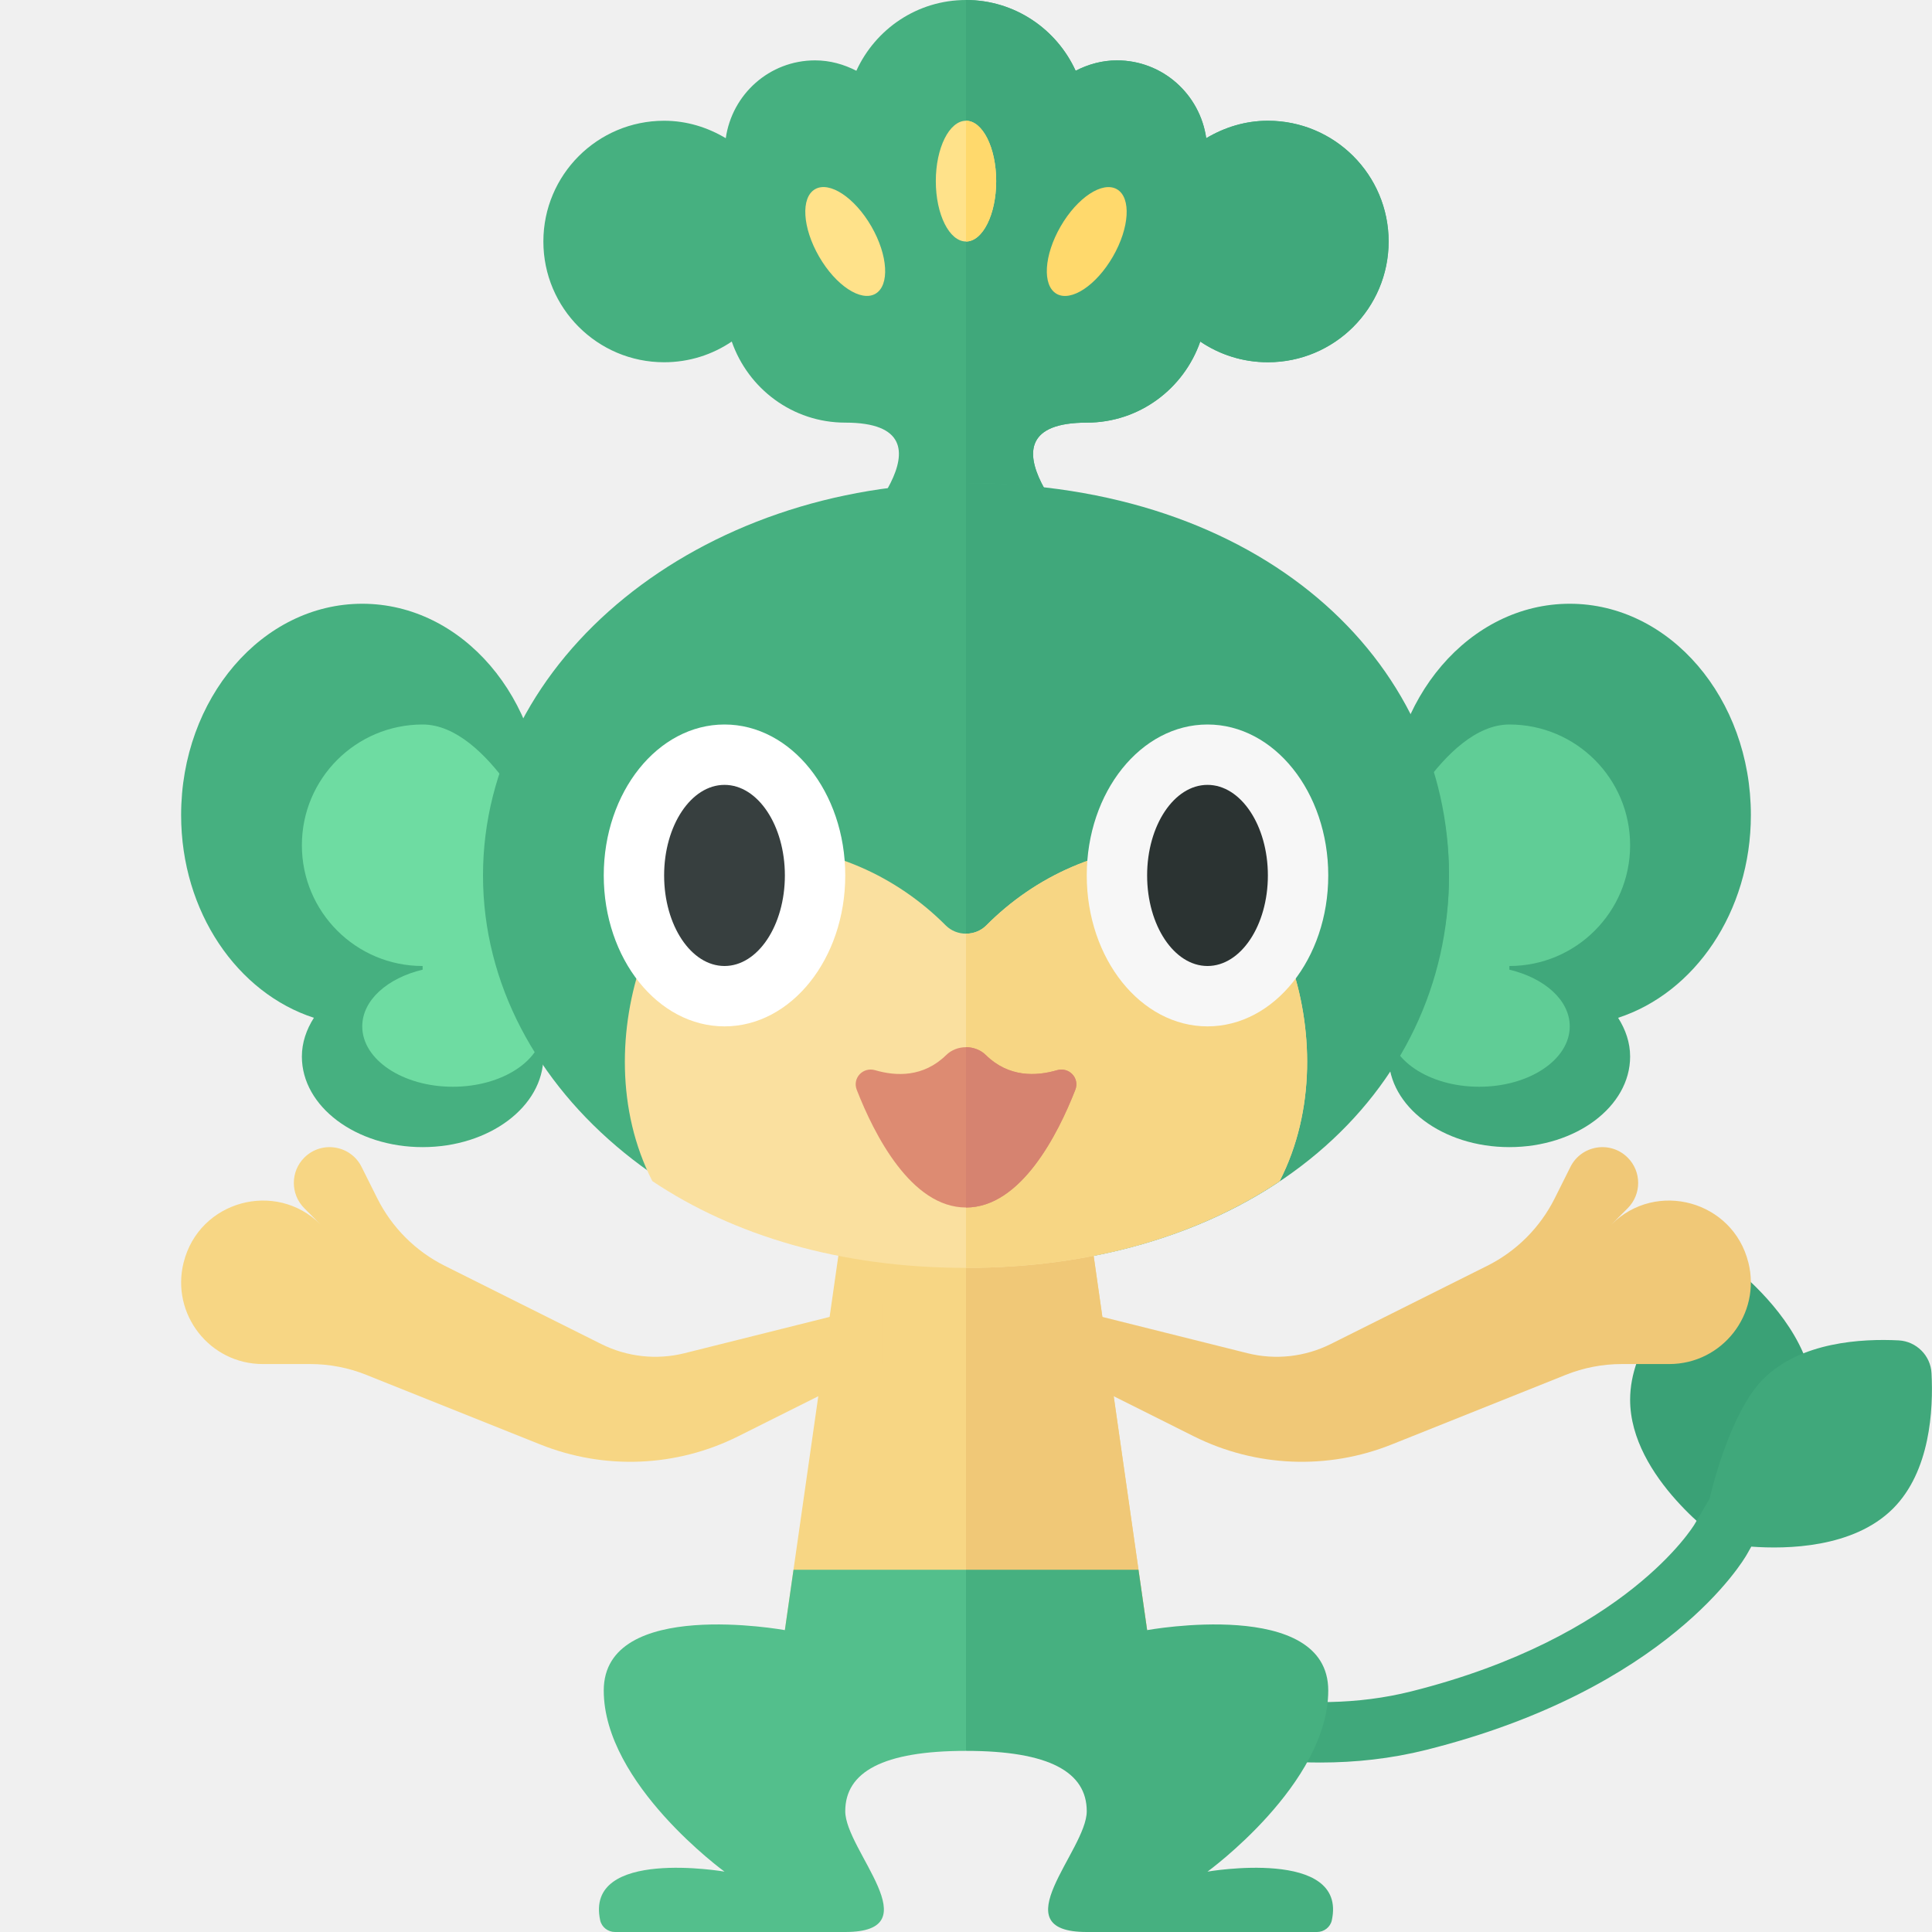
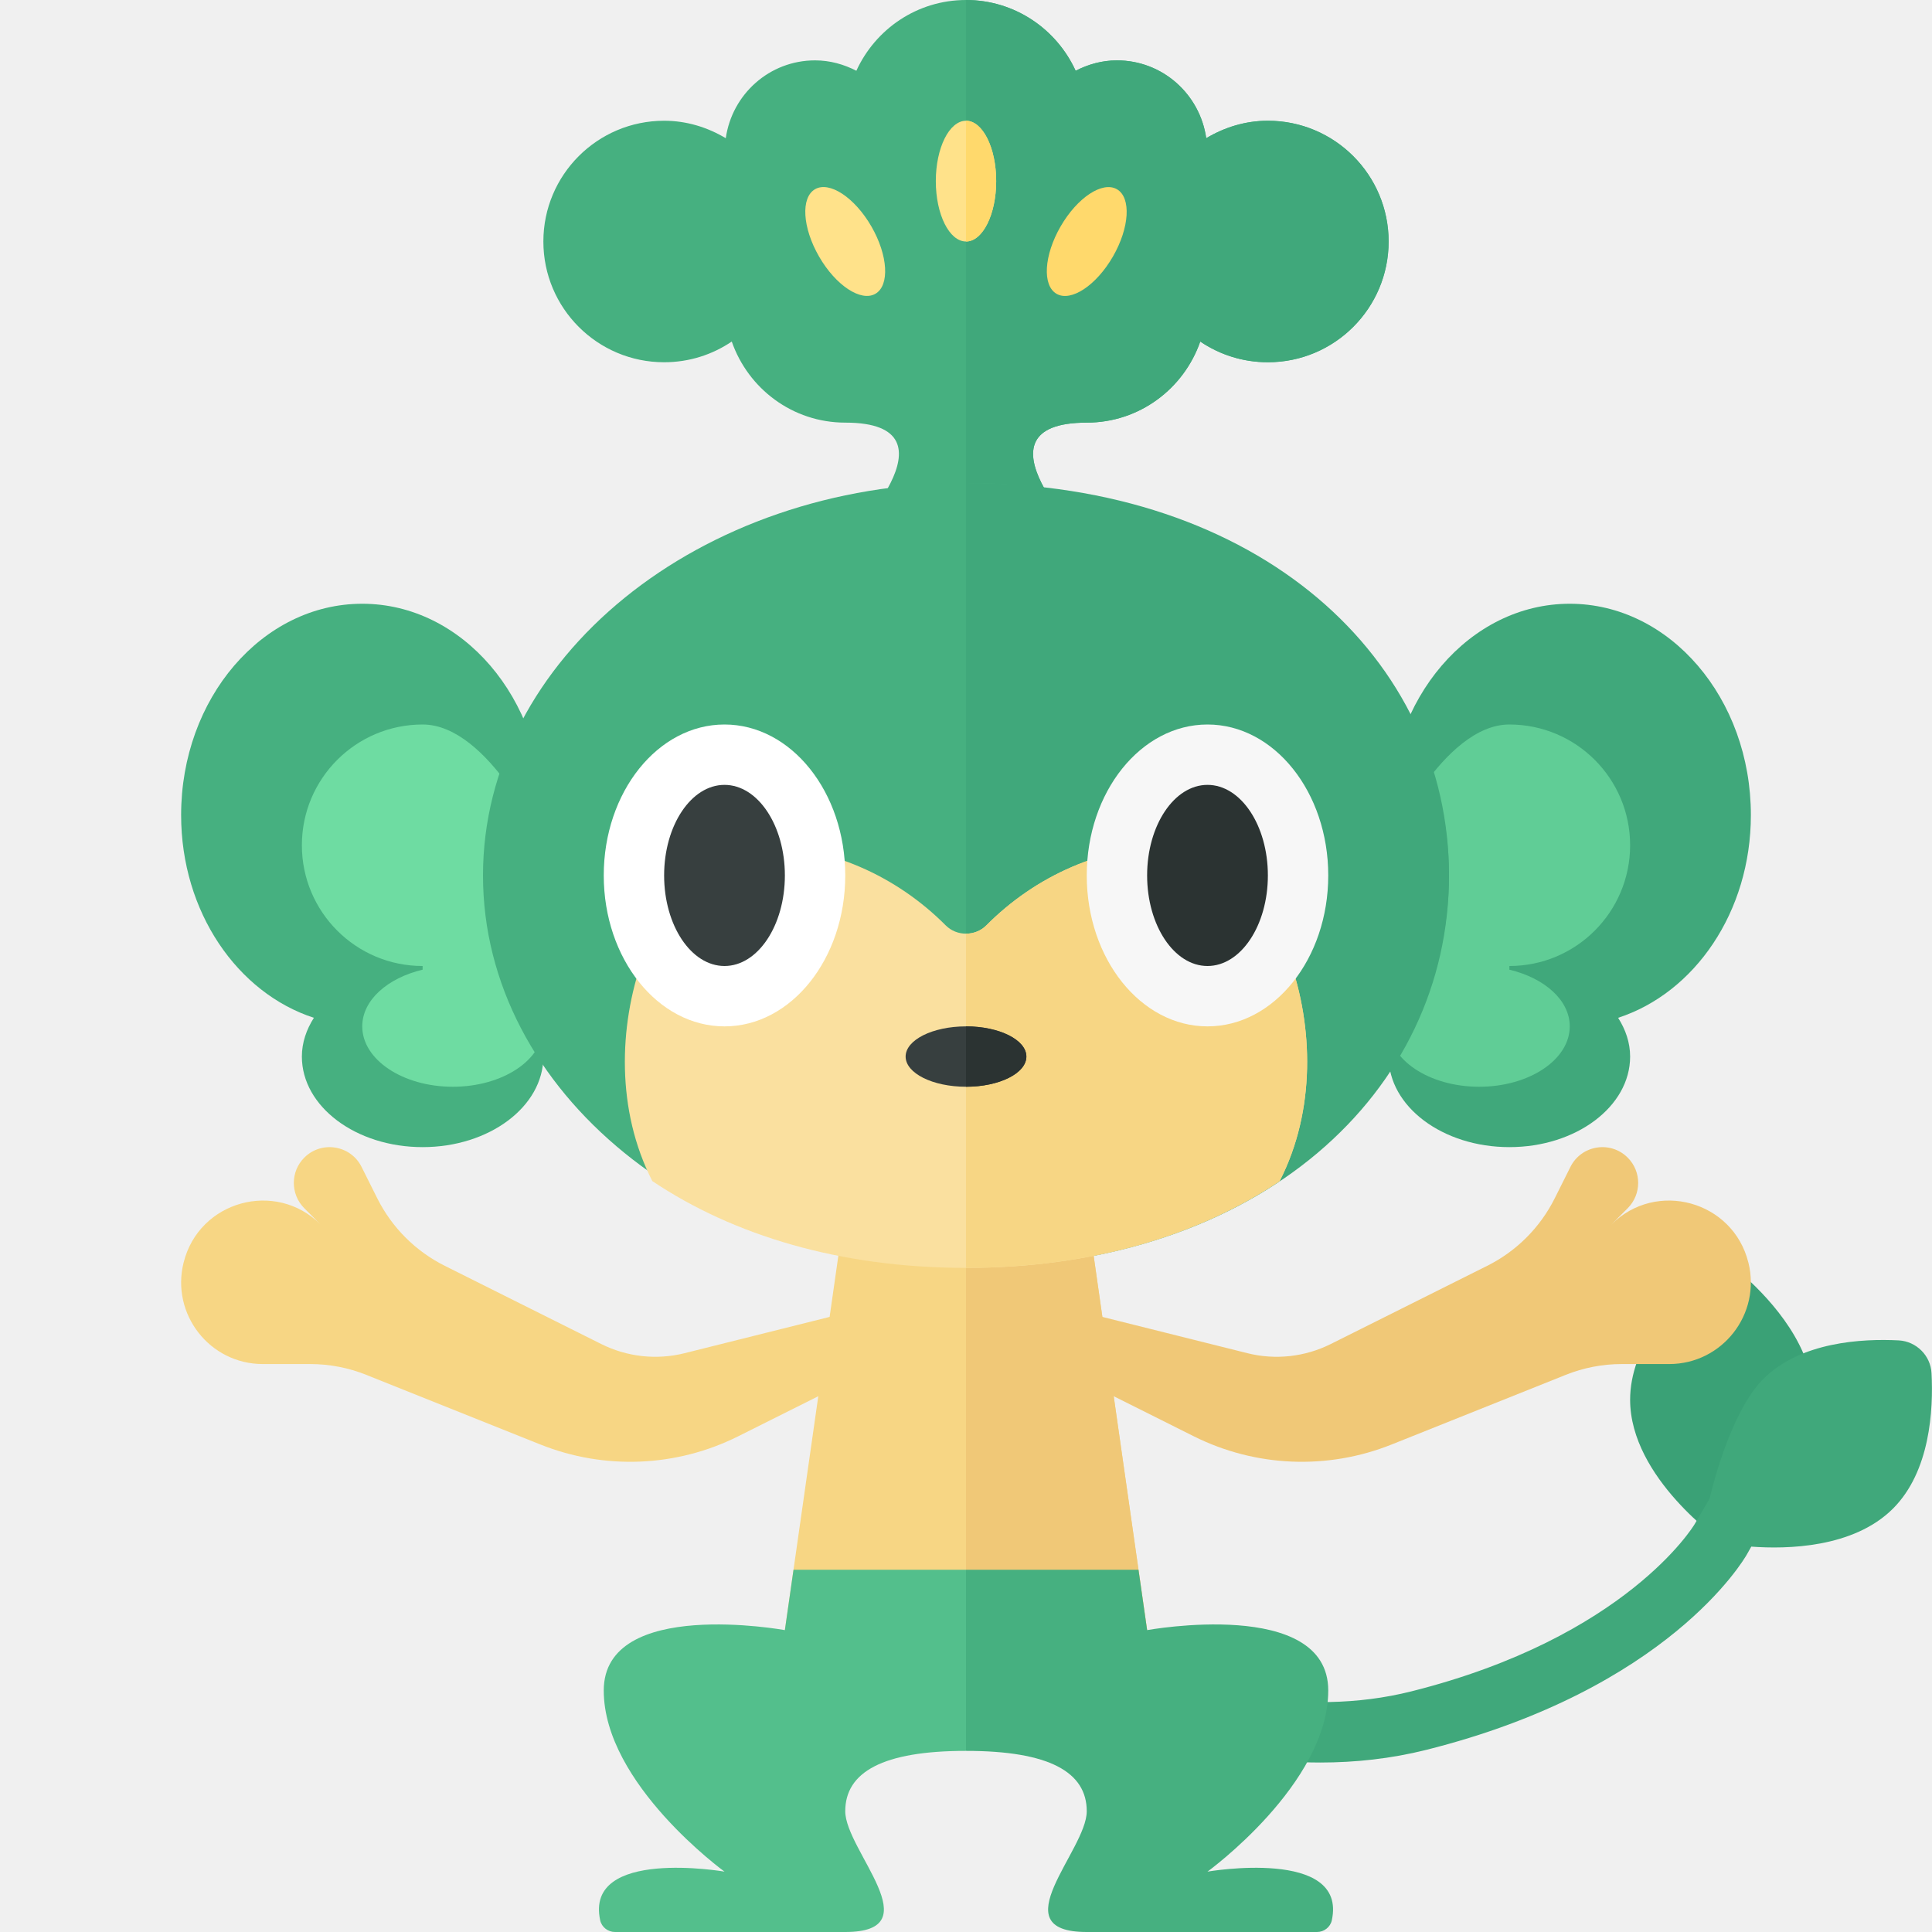
<svg xmlns="http://www.w3.org/2000/svg" version="1.1" x="0px" y="0px" width="32px" height="32px" viewBox="0 0 32 32" enable-background="new 0 0 32 32" xml:space="preserve">
  <g id="labels">
    <g>
	</g>
  </g>
  <g id="icons">
    <g>
      <path fill="#3AA176" d="M28.134,21.147c0.218-0.196,0.552-0.196,0.77,0c0.45,0.406,1.134,1.166,1.134,2.037    c0,1.298-1.519,2.349-1.519,2.349S27,24.481,27,23.184C27,22.313,27.684,21.553,28.134,21.147z" />
      <path fill="#40A87B" d="M31.449,22.201c-0.605-0.031-1.626,0.023-2.242,0.638c-0.578,0.578-0.89,1.982-0.89,1.982l-0.251,0.428    c-0.011,0.019-1.13,1.872-4.688,2.765c-3.572,0.899-7.548-1.894-7.588-1.922l-0.407-0.29l-0.581,0.813l0.407,0.29    c0.151,0.108,3.249,2.288,6.66,2.288c0.579,0,1.167-0.063,1.752-0.209c4.009-1.005,5.262-3.148,5.313-3.238l0.073-0.129    c0.583,0.043,1.69,0.026,2.347-0.63c0.616-0.616,0.67-1.637,0.638-2.242C31.978,22.453,31.741,22.217,31.449,22.201z" />
      <path fill="#46B080" d="M21,2c-0.375,0-0.721,0.11-1.021,0.289C19.875,1.561,19.256,1,18.5,1c-0.248,0-0.478,0.066-0.684,0.172    C17.501,0.482,16.808,0,16,0s-1.501,0.482-1.816,1.172C13.978,1.066,13.748,1,13.5,1c-0.756,0-1.375,0.561-1.479,1.289    C11.721,2.11,11.375,2,11,2C9.895,2,9,2.896,9,4s0.895,2,2,2c0.415,0,0.8-0.126,1.12-0.343C12.392,6.437,13.127,7,14,7    c2,0,0,2,0,2h4c0,0-2-2,0-2c0.873,0,1.608-0.563,1.88-1.343C20.2,5.874,20.585,6,21,6c1.105,0,2-0.896,2-2S22.105,2,21,2z" />
      <path fill="#40A87B" d="M18,9c0,0-2-2,0-2c0.873,0,1.608-0.563,1.88-1.343C20.2,5.874,20.585,6,21,6c1.105,0,2-0.896,2-2    s-0.895-2-2-2c-0.375,0-0.721,0.11-1.021,0.289C19.875,1.561,19.256,1,18.5,1c-0.248,0-0.478,0.066-0.684,0.172    C17.501,0.482,16.808,0,16,0v9H18z" />
      <path fill="#40A87B" d="M23,13.5c0-1.933,1.343-3.5,3-3.5s3,1.567,3,3.5c0,1.607-0.934,2.947-2.199,3.358    C26.925,17.053,27,17.269,27,17.5c0,0.828-0.895,1.5-2,1.5s-2-0.672-2-1.5C23,16.92,23,14.579,23,13.5z" />
      <path fill="#60CD96" d="M25,12c1.105,0,2,0.896,2,2s-0.895,2-2,2v0.061c0.581,0.138,1,0.504,1,0.939c0,0.552-0.672,1-1.5,1    S23,17.552,23,17v-3C23,14,23.896,12,25,12z" />
      <path fill="#46B080" d="M9,13.5C9,11.567,7.657,10,6,10s-3,1.567-3,3.5c0,1.607,0.934,2.947,2.199,3.358    C5.075,17.053,5,17.269,5,17.5C5,18.328,5.895,19,7,19s2-0.672,2-1.5C9,16.92,9,14.579,9,13.5z" />
      <path fill="#6EDCA2" d="M7,12c-1.105,0-2,0.896-2,2s0.895,2,2,2v0.061C6.419,16.199,6,16.565,6,17c0,0.552,0.672,1,1.5,1    S9,17.552,9,17v-3C9,14,8.105,12,7,12z" />
      <ellipse fill="#46B080" cx="16" cy="14.5" rx="8" ry="6.5" />
      <path fill="#40A87B" d="M24,14.5c0-3.59-3.14-6.5-8-6.5v13C20.86,21,24,18.09,24,14.5z" />
      <polygon fill="#F7D684" points="19,27 13,27 14,20 18,20   " />
      <polygon fill="#F0C877" points="16,27 19,27 18,20 16,20   " />
      <path fill="#FAE09F" d="M19.5,14c-1.241,0-2.353,0.512-3.164,1.328c-0.181,0.182-0.49,0.182-0.671,0    C14.853,14.513,13.741,14,12.5,14c-1.498,0-2.9,3.21-1.695,5.563C12.145,20.46,13.912,21,16,21s3.855-0.54,5.195-1.437    C22.4,17.21,20.998,14,19.5,14z" />
      <ellipse fill="#FFFFFF" cx="12" cy="14.5" rx="2" ry="2.5" />
      <ellipse fill="#373F3F" cx="12" cy="14.5" rx="1" ry="1.5" />
      <path fill="#F7D684" d="M14.621,21.592l-3.282,0.821c-0.463,0.116-0.952,0.062-1.379-0.151l-2.593-1.296    c-0.484-0.242-0.876-0.634-1.118-1.118l-0.26-0.52c-0.181-0.362-0.663-0.44-0.949-0.154l0,0c-0.231,0.231-0.231,0.606,0,0.838    l0.581,0.581L5.31,20.282c-0.743-0.743-2.014-0.392-2.268,0.628l-0.001,0.002c-0.213,0.854,0.432,1.681,1.312,1.681l0.786,0    c0.318,0,0.633,0.061,0.928,0.179l2.885,1.154c1.061,0.424,2.252,0.375,3.274-0.136l2.393-1.197V21.592z" />
      <path fill="#F0C877" d="M17.379,21.592l3.282,0.821c0.463,0.116,0.952,0.062,1.379-0.151l2.593-1.296    c0.484-0.242,0.876-0.634,1.118-1.118l0.26-0.52c0.181-0.362,0.663-0.44,0.949-0.154v0c0.231,0.231,0.231,0.606,0,0.838    l-0.581,0.581l0.311-0.311c0.743-0.743,2.014-0.392,2.268,0.628l0.001,0.002c0.213,0.854-0.432,1.681-1.312,1.681l-0.786,0    c-0.318,0-0.633,0.061-0.928,0.179l-2.885,1.154c-1.061,0.424-2.252,0.375-3.274-0.136l-2.393-1.197V21.592z" />
      <ellipse fill="#FFE28A" cx="16" cy="3" rx="0.5" ry="1" />
      <ellipse transform="matrix(0.866 -0.5 0.5 0.866 -0.1244 7.5359)" fill="#FFE28A" cx="14" cy="4" rx="0.5" ry="1" />
      <ellipse transform="matrix(0.5 -0.866 0.866 0.5 5.5359 17.5885)" fill="#FFD96C" cx="18" cy="4" rx="1" ry="0.5" />
      <path fill="#F7D684" d="M21.195,19.563C22.4,17.21,20.998,14,19.5,14c-1.241,0-2.353,0.512-3.164,1.328    c-0.091,0.091-0.213,0.137-0.336,0.137V21C18.088,21,19.855,20.46,21.195,19.563z" />
      <path fill="#53BF8C" d="M13,27c0,0-3-0.548-3,1s2,3,2,3s-2.321-0.401-2.059,0.807C9.966,31.92,10.07,32,10.186,32H14    c1.44,0,0-1.351,0-2s0.621-1,2-1l0-3h-2.857L13,27z" />
      <path fill="#46B080" d="M19,27c0,0,3-0.548,3,1s-2,3-2,3s2.321-0.401,2.059,0.807C22.034,31.92,21.93,32,21.814,32H18    c-1.44,0,0-1.351,0-2s-0.621-1-2-1l0-3h2.857L19,27z" />
-       <path fill="#DD8B72" d="M15.673,17.474c-0.381,0.374-0.837,0.352-1.177,0.252c-0.202-0.059-0.382,0.13-0.305,0.326    C14.478,18.788,15.091,20,16,20c0.909,0,1.522-1.212,1.81-1.948c0.077-0.196-0.104-0.385-0.305-0.326    c-0.34,0.1-0.797,0.122-1.177-0.252C16.152,17.302,15.848,17.302,15.673,17.474z" />
-       <path fill="#D68370" d="M17.81,18.052c0.077-0.196-0.104-0.385-0.305-0.325c-0.34,0.099-0.797,0.122-1.177-0.252    C16.24,17.388,16.12,17.345,16,17.345V20C16.909,20,17.522,18.788,17.81,18.052z" />
      <ellipse fill="#F7F7F7" cx="20" cy="14.5" rx="2" ry="2.5" />
      <ellipse fill="#2B3332" cx="20" cy="14.5" rx="1" ry="1.5" />
      <path fill="#FFD96C" d="M16.5,3c0-0.552-0.224-1-0.5-1v2C16.276,4,16.5,3.552,16.5,3z" />
+       <ellipse fill="#373F3F" cx="16" cy="17.5" rx="1" ry="0.5" />
+       <path fill="#2B3332" d="M17,17.5c0-0.276-0.448-0.5-1-0.5v1C16.552,18,17,17.776,17,17.5z" />
    </g>
  </g>
</svg>
